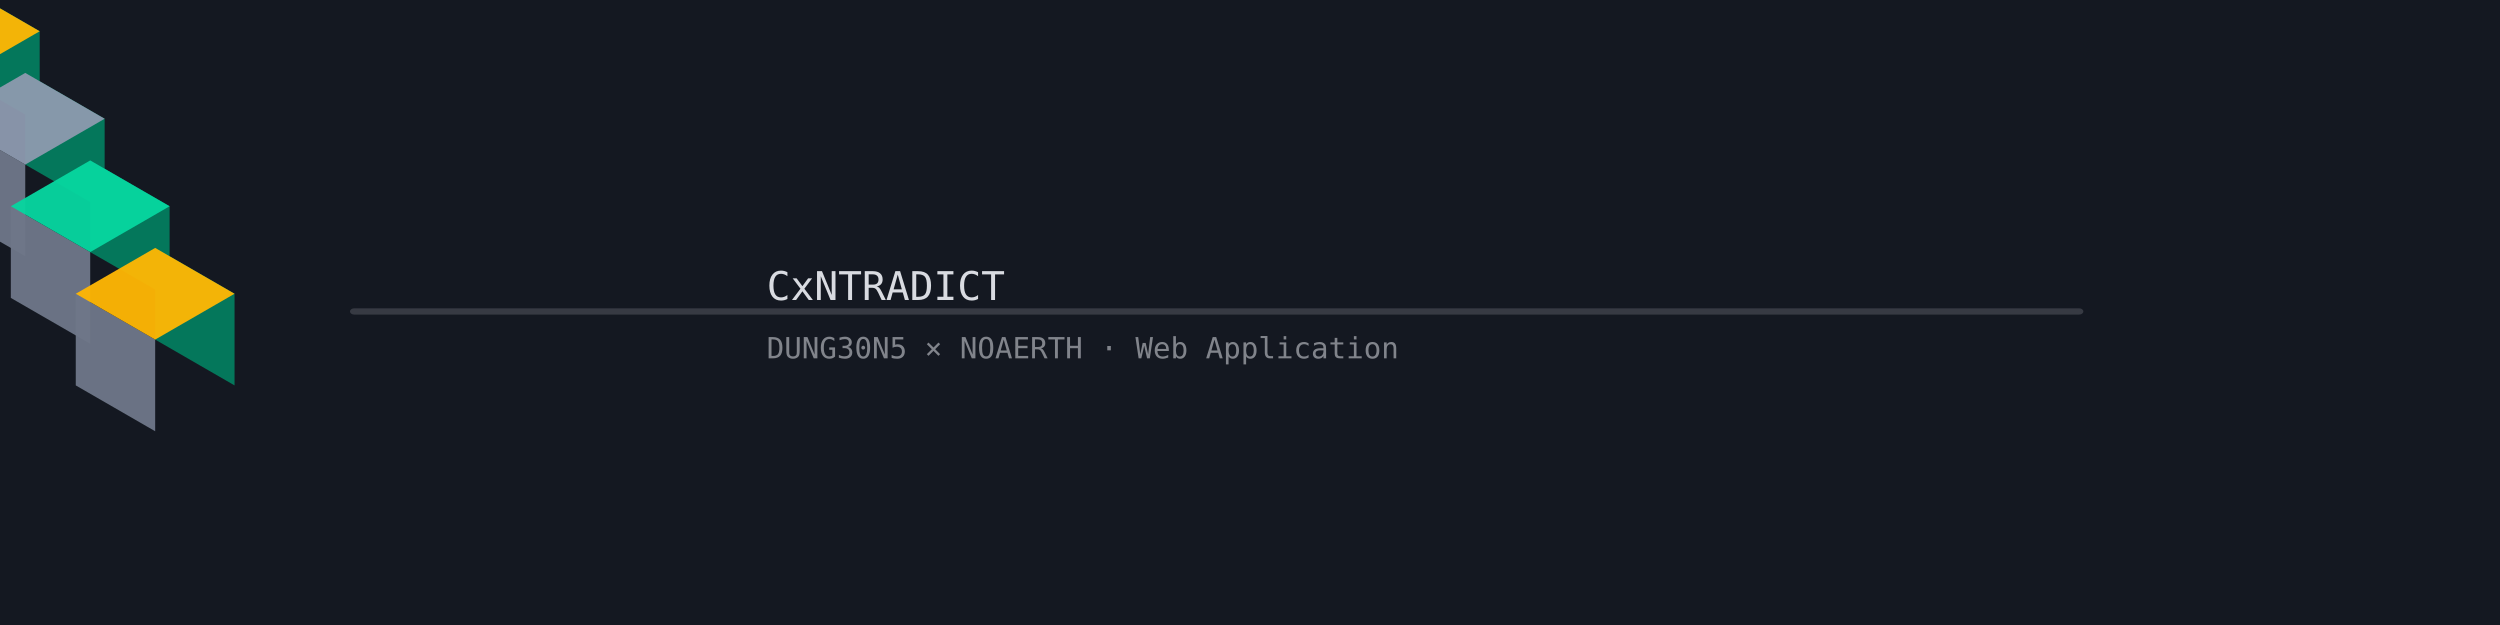
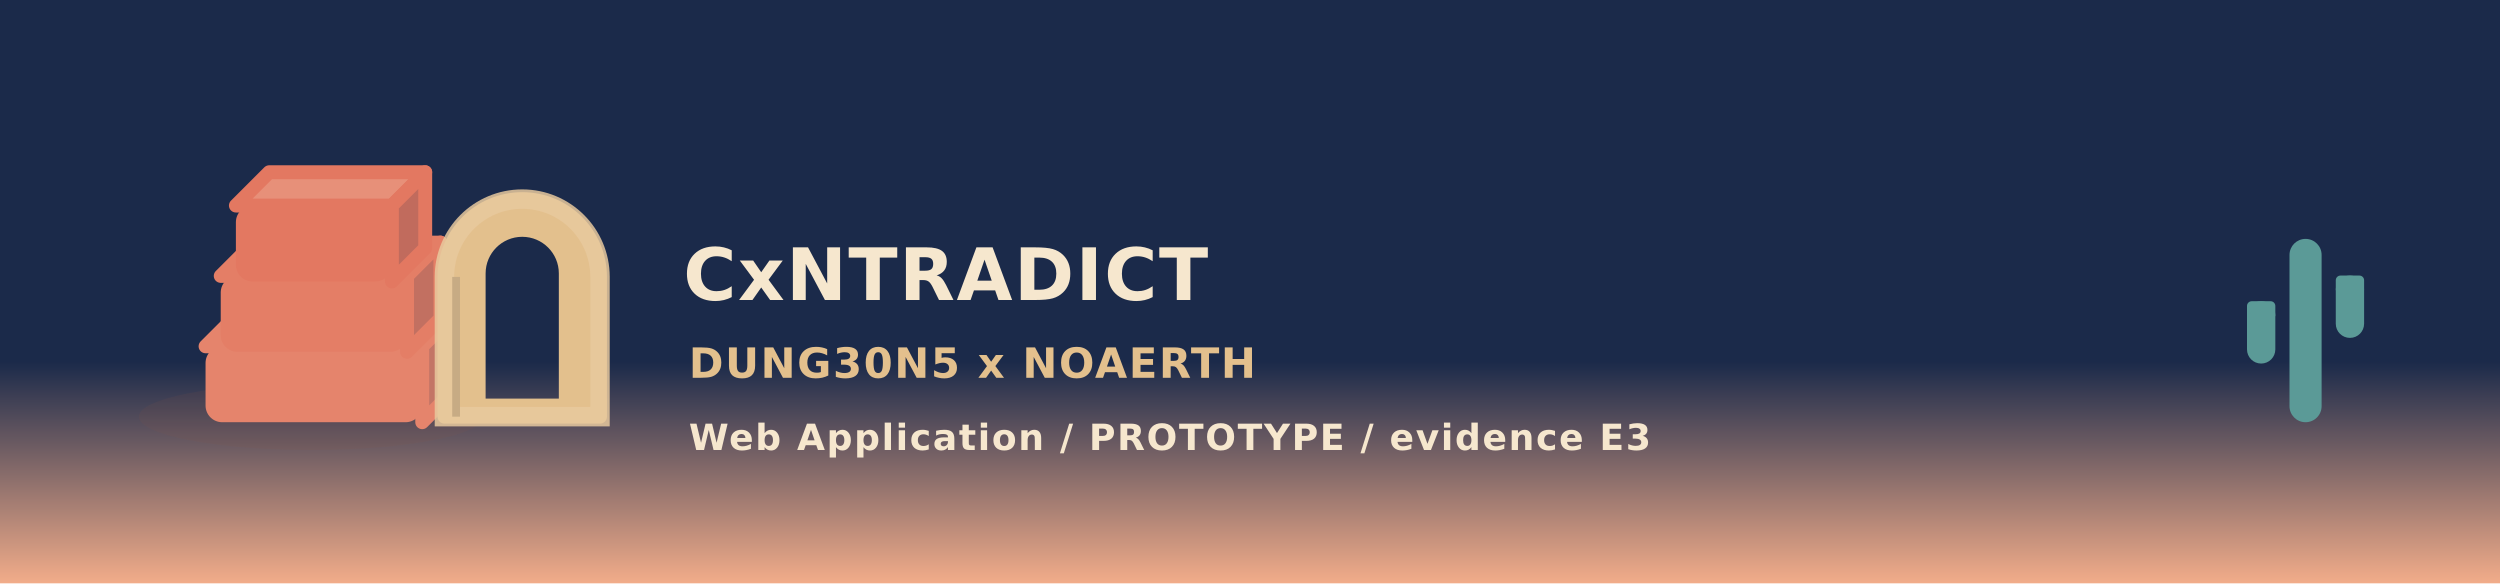
- <svg xmlns="http://www.w3.org/2000/svg" viewBox="0 0 1200 300" width="1200" height="300" role="img" aria-label="CxNTRADICT identity object">
-   <rect width="1200" height="300" fill="#141821" />
-   <defs>
-     <linearGradient id="gft" x1="0" y1="0" x2="1" y2="1">
-       <stop offset="0%" stop-color="#ffb703" />
-       <stop offset="100%" stop-color="#8d99ae" />
-     </linearGradient>
-   </defs>
-   <rect x="168.00" y="148.00" width="832.00" height="3.00" rx="2.00" fill="rgba(238,241,246,0.160)" opacity="1.00" />
-   <polygon points="-19.05,37.00 19.05,59.00 19.05,15.00 -19.05,-7.00" fill="#037c5d" opacity="0.95" />
-   <polygon points="-57.16,59.00 -19.05,81.00 -19.05,37.00 -57.16,15.00" fill="#6e7788" opacity="0.95" />
-   <polygon points="-19.05,-7.00 19.05,15.00 -19.05,37.00 -57.16,15.00" fill="#ffb703" opacity="0.95" />
-   <polygon points="12.12,79.00 50.23,101.00 50.23,57.00 12.12,35.00" fill="#037c5d" opacity="0.95" />
-   <polygon points="-25.98,101.00 12.12,123.00 12.12,79.00 -25.98,57.00" fill="#6e7788" opacity="0.95" />
-   <polygon points="12.12,35.00 50.23,57.00 12.12,79.00 -25.98,57.00" fill="#8d99ae" opacity="0.95" />
-   <polygon points="43.30,121.00 81.41,143.00 81.41,99.00 43.30,77.00" fill="#037c5d" opacity="0.95" />
-   <polygon points="5.20,143.00 43.30,165.00 43.30,121.00 5.20,99.00" fill="#6e7788" opacity="0.95" />
-   <polygon points="43.30,77.00 81.41,99.00 43.30,121.00 5.20,99.00" fill="#06d6a0" opacity="0.95" />
-   <polygon points="74.48,163.00 112.58,185.00 112.58,141.00 74.48,119.00" fill="#037c5d" opacity="0.95" />
-   <polygon points="36.37,185.00 74.48,207.00 74.48,163.00 36.37,141.00" fill="#6e7788" opacity="0.95" />
-   <polygon points="74.48,119.00 112.58,141.00 74.48,163.00 36.37,141.00" fill="#ffb703" opacity="0.95" />
-   <text x="368" y="144" font-family="ui-monospace,Menlo,monospace" font-size="19" fill="rgba(238,241,246,0.900)">CxNTRADICT</text>
-   <text x="368" y="172" font-family="ui-monospace,Menlo,monospace" font-size="14" fill="rgba(238,241,246,0.500)">DUNG30N5 × NOAERTH · Web Application</text>
+ <svg xmlns="http://www.w3.org/2000/svg" width="900" height="210" viewBox="0 0 900 210" role="img" aria-label="CxNTRADICT - identity object">
+   <linearGradient id="skyf" x1="0" y1="0" x2="0" y2="1">
+     <stop offset="0" stop-color="#1b2a4a" />
+     <stop offset="0.62" stop-color="#1b2a4a" />
+     <stop offset="1" stop-color="#f3ad8a" />
+   </linearGradient>
+   <rect width="900" height="210" fill="url(#skyf)" />
+   <rect x="0" y="352" width="900" height="-142" fill="#e3c08d" />
+   <rect x="0" y="352" width="900" height="3" fill="#e6c596" />
+   <ellipse cx="112" cy="150" rx="62" ry="12" fill="rgba(138,90,68,0.11)" />
+   <path d="M74,124.67 L152,124.67 L164,112.67 L86,112.67 Z" fill="#e99a82" stroke="#e5846c" stroke-width="5" stroke-linejoin="round" />
+   <path d="M152,124.67 L164,112.67 L164,140 L152,152 Z" fill="#c37566" stroke="#e5846c" stroke-width="5" stroke-linejoin="round" />
+   <rect x="74" y="124.67" width="78" height="27.33" rx="6" fill="#e5846c" />
+   <path d="M79.46,99.33 L146.54,99.33 L158.54,87.33 L91.46,87.33 Z" fill="#e8957d" stroke="#e47e66" stroke-width="5" stroke-linejoin="round" />
+   <path d="M146.54,99.33 L158.54,87.33 L158.54,114.67 L146.54,126.67 Z" fill="#c27061" stroke="#e47e66" stroke-width="5" stroke-linejoin="round" />
+   <rect x="79.46" y="99.33" width="67.08" height="27.33" rx="6" fill="#e47e66" />
+   <path d="M84.92,74 L141.08,74 L153.08,62 L96.92,62 Z" fill="#e79079" stroke="#e37861" stroke-width="5" stroke-linejoin="round" />
+   <path d="M141.08,74 L153.08,62 L153.08,89.33 L141.08,101.33 Z" fill="#c16b5d" stroke="#e37861" stroke-width="5" stroke-linejoin="round" />
+   <rect x="84.92" y="74" width="56.16" height="27.33" rx="6" fill="#e37861" />
+   <path d="M160,150 L160,99.68 A28,28 0 0 1 216,99.68 L216,150 Z M172.32,146 L172.32,98.43 A15.68,15.68 0 0 1 203.68,98.43 L203.68,146 Z" fill="#e3c08d" fill-rule="evenodd" stroke="#e3c08d" stroke-width="5" stroke-linejoin="round" />
+   <path d="M160,150 L160,99.68 A28,28 0 0 1 216,99.68 L216,150 Z" fill="none" stroke="#e8c99d" stroke-width="7" stroke-linecap="round" opacity="0.85" />
+   <rect x="162.8" y="99.68" width="2.8" height="50.32" fill="#c7ab84" />
+   <text x="246" y="108" font-family="Verdana,DejaVu Sans,sans-serif" font-size="26" font-weight="700" letter-spacing="0.6" fill="#f6e7ce" text-anchor="start">CxNTRADICT</text>
+   <text x="248" y="136" font-family="Verdana,DejaVu Sans,sans-serif" font-size="15" font-weight="700" letter-spacing="0.6" fill="#e3c08d" text-anchor="start">DUNG30N5 x NOAERTH</text>
+   <text x="248" y="162" font-family="Verdana,DejaVu Sans,sans-serif" font-size="13" font-weight="700" letter-spacing="0.6" fill="#f6e7ce" text-anchor="start">Web Application  /  PROTOTYPE  /  evidence E3</text>
+   <rect x="824.22" y="86" width="11.56" height="66" rx="5.78" fill="#5b9a97" />
+   <rect x="808.92" y="108.44" width="10.2" height="22.44" rx="5.1" fill="#5b9a97" />
+   <rect x="808.92" y="108.44" width="10.2" height="6.6" rx="1.7" fill="#5b9a97" />
+   <rect x="840.88" y="99.2" width="10.2" height="22.44" rx="5.1" fill="#5b9a97" />
+   <rect x="840.88" y="99.2" width="10.2" height="6.6" rx="1.7" fill="#5b9a97" />
</svg>
